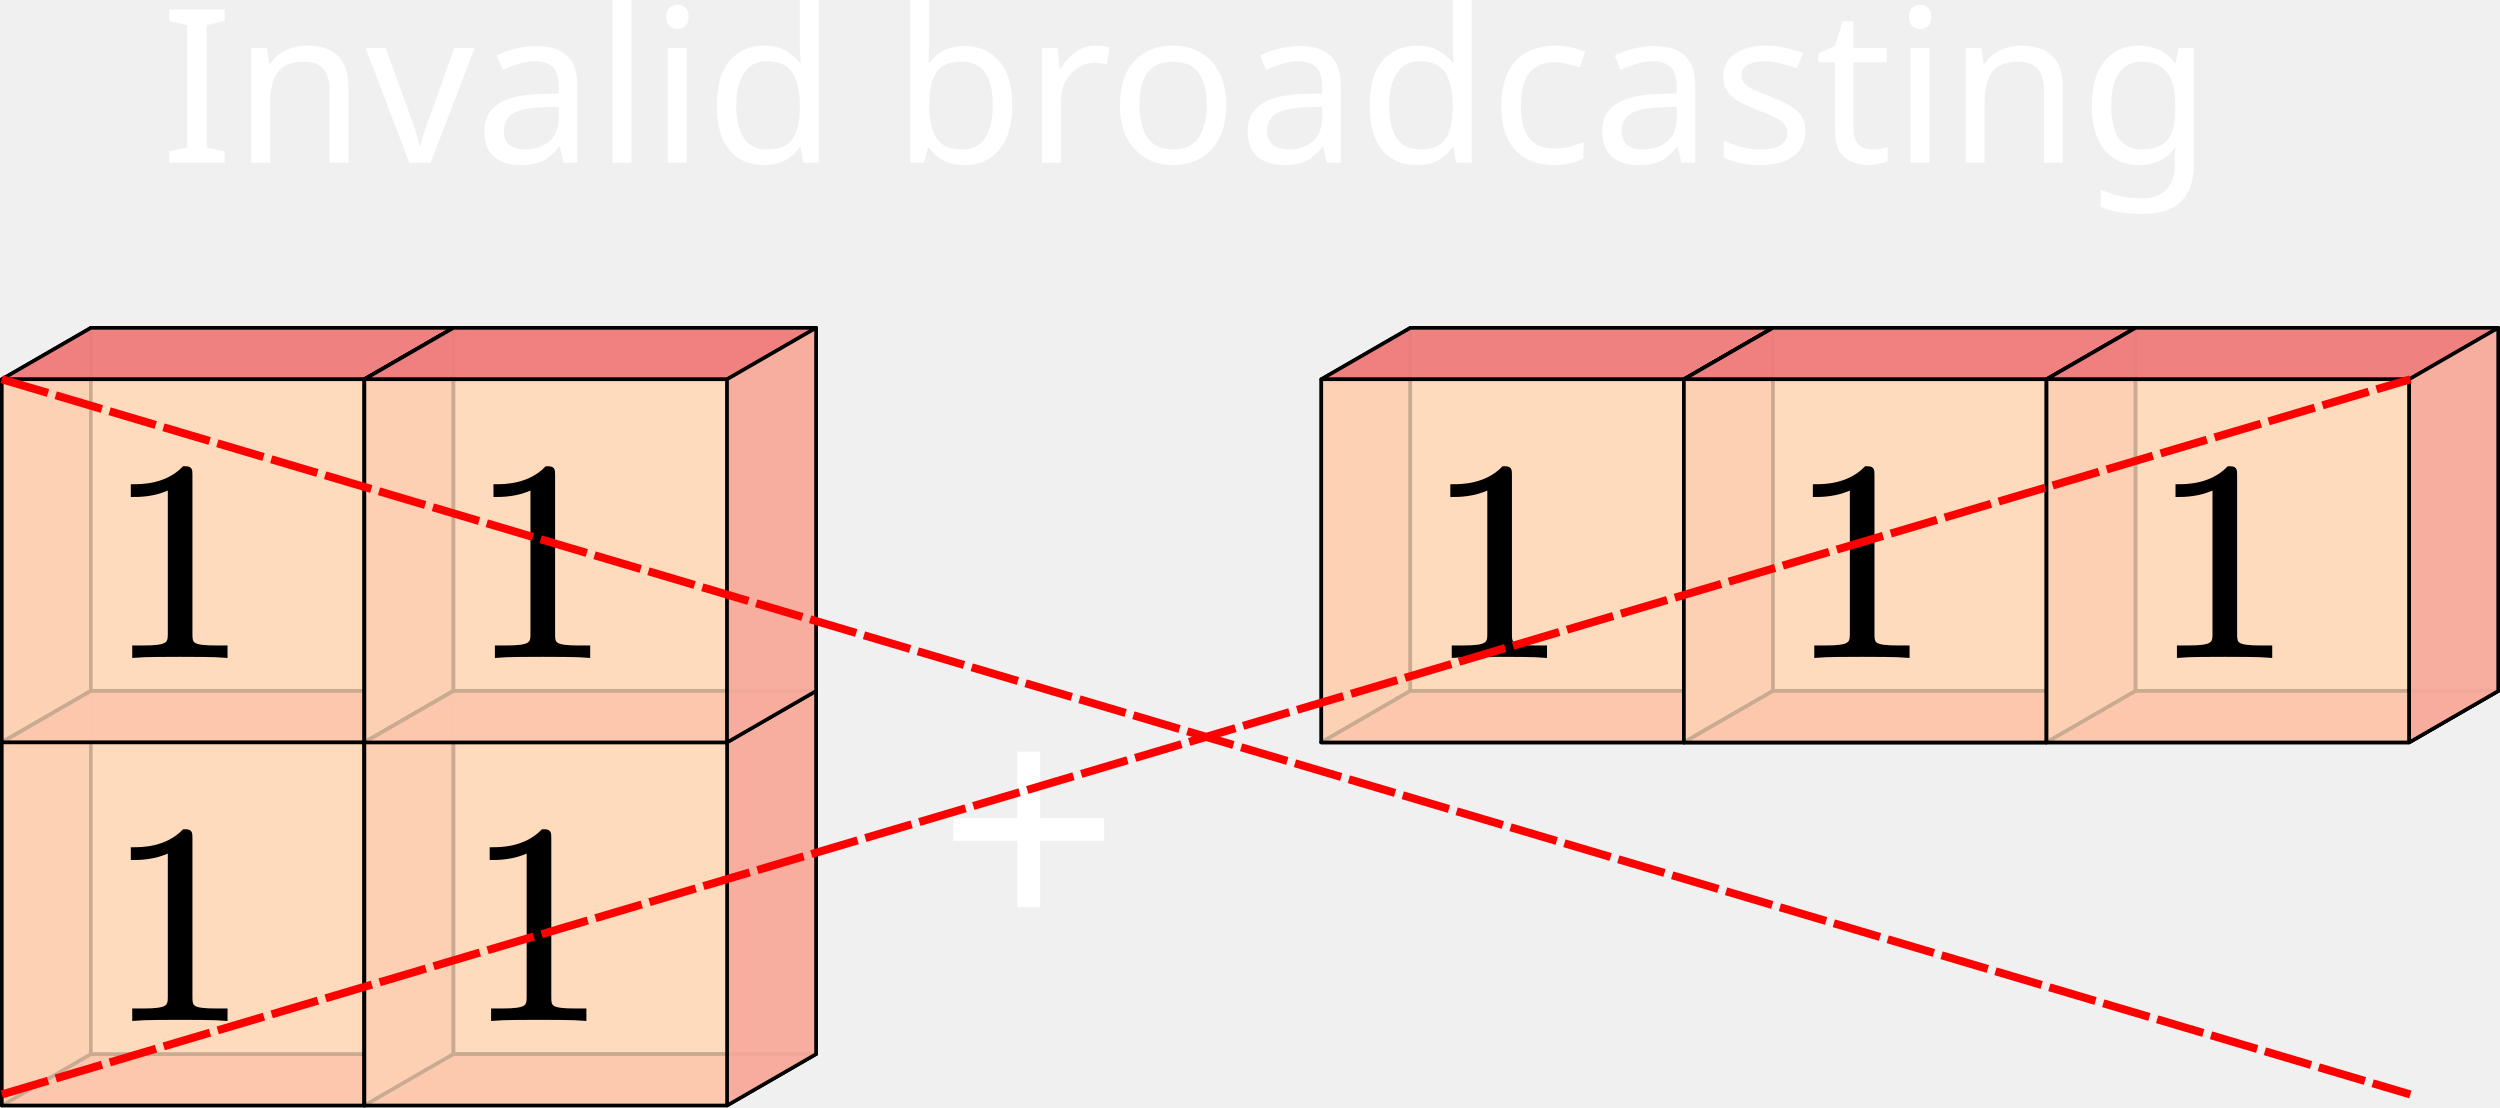
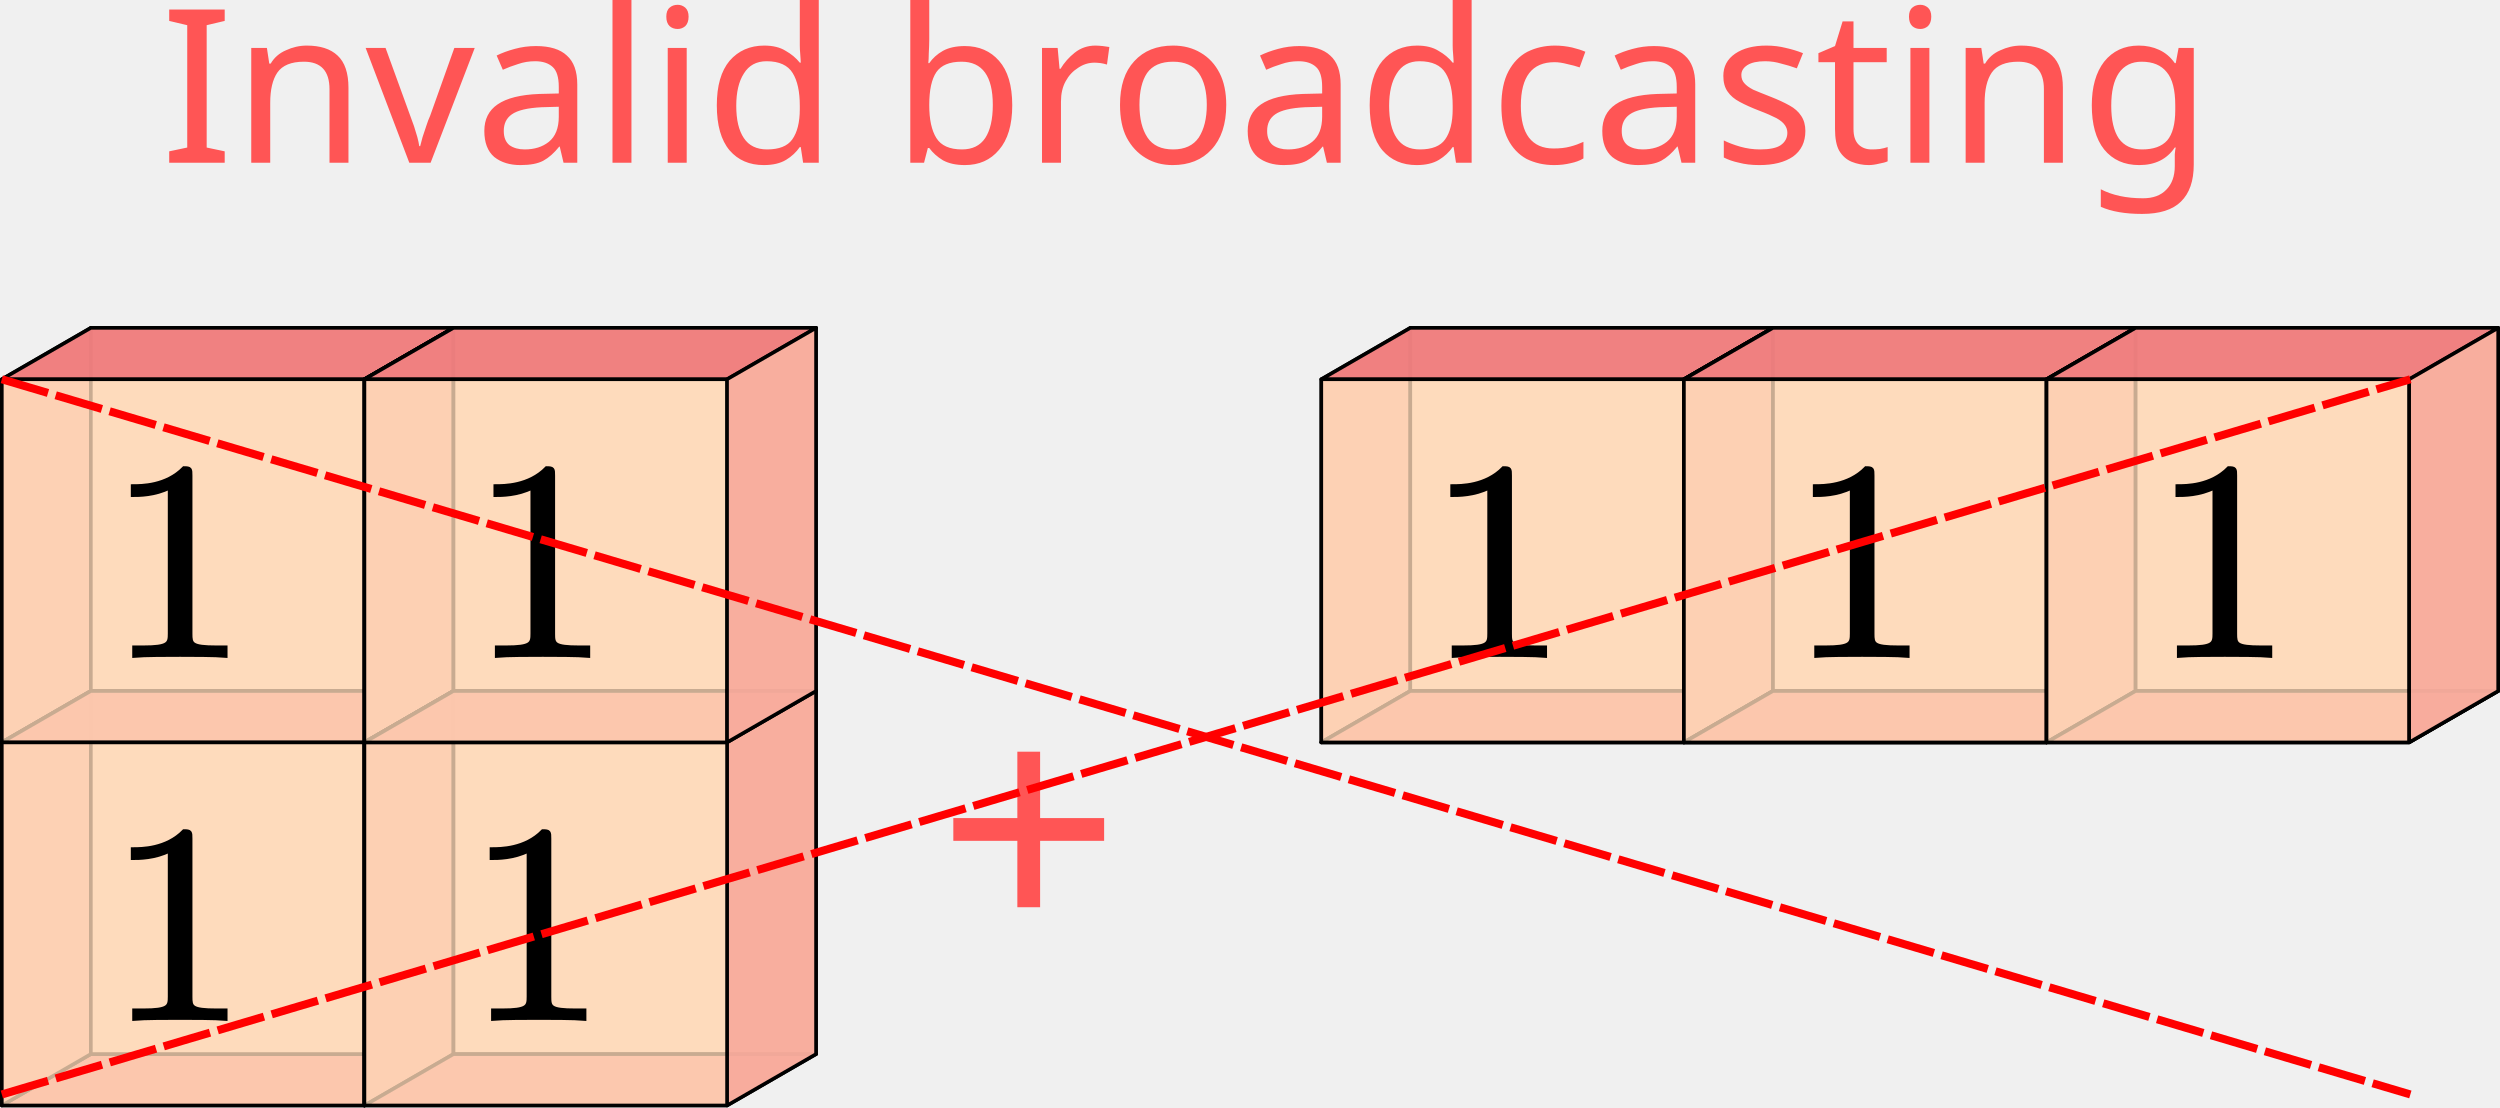
- <svg xmlns="http://www.w3.org/2000/svg" id="svg816" version="1.1" viewBox="0 0 82.373 36.485" height="36.485mm" width="82.373mm">
+ <svg xmlns="http://www.w3.org/2000/svg" width="82.373mm" height="36.485mm" viewBox="0 0 82.373 36.485" version="1.1" id="svg816">
  <defs id="defs810">
-     <marker orient="auto" refY="0" refX="0" id="marker13947" style="overflow:visible">
-       <path id="path13945" style="fill:#000000;fill-opacity:1;fill-rule:evenodd;stroke:#000000;stroke-width:0.625;stroke-linejoin:round;stroke-opacity:1" d="M 8.719,4.034 -2.207,0.016 8.719,-4.002 c -1.745,2.372 -1.735,5.617 -6e-7,8.035 z" transform="scale(-0.6)" />
+     <marker style="overflow:visible" id="marker13947" refX="0" refY="0" orient="auto">
+       <path transform="scale(-0.6)" d="M 8.719,4.034 -2.207,0.016 8.719,-4.002 c -1.745,2.372 -1.735,5.617 -6e-7,8.035 z" style="fill:#000000;fill-opacity:1;fill-rule:evenodd;stroke:#000000;stroke-width:0.625;stroke-linejoin:round;stroke-opacity:1" id="path13945" />
    </marker>
  </defs>
-   <g transform="translate(-57.53007,-71.70127)" id="layer1">
+   <g id="layer1" transform="translate(-57.53007,-71.70127)">
    <g id="g2262">
-       <path id="path1095-6-1-9-1" style="opacity:0.98;fill:#f08080;fill-opacity:1;fill-rule:evenodd;stroke:#000000;stroke-width:0.119;stroke-linejoin:round;stroke-miterlimit:4;stroke-dasharray:none" d="m 57.59,108.126 h 11.948 l 2.932,-1.693 h -11.948 z" />
-       <path id="path1097-3-9" style="opacity:0.97;fill:#f8ad9d;fill-opacity:1;fill-rule:evenodd;stroke:#000000;stroke-width:0.119;stroke-linejoin:round;stroke-miterlimit:4;stroke-dasharray:none" d="m 57.59,84.198 v 11.964 l 2.932,-1.693 v -11.964 z" />
-       <path id="path1089-7-2" style="opacity:0.95;fill:#ffdab9;fill-opacity:0.788;fill-rule:evenodd;stroke:#000000;stroke-width:0.119;stroke-linejoin:round;stroke-miterlimit:4;stroke-dasharray:none" d="m 60.522,82.505 h 11.948 v 11.964 H 60.522 Z" />
-       <path id="path1093-7-14" style="opacity:0.95;fill:#f08181;fill-opacity:0.996;fill-rule:evenodd;stroke:#000000;stroke-width:0.119;stroke-linejoin:round;stroke-miterlimit:4;stroke-dasharray:none" d="M 57.59,96.162 H 69.538 l 2.932,-1.693 H 60.522 Z" />
-       <path id="path1095-6-1" style="opacity:0.98;fill:#f08080;fill-opacity:1;fill-rule:evenodd;stroke:#000000;stroke-width:0.119;stroke-linejoin:round;stroke-miterlimit:4;stroke-dasharray:none" d="M 57.59,84.198 H 69.538 l 2.932,-1.693 H 60.522 Z" />
-       <path d="M 57.59,96.162 V 108.126 l 2.932,-1.693 V 94.469 Z" style="opacity:0.97;fill:#f8ad9d;fill-opacity:1;fill-rule:evenodd;stroke:#000000;stroke-width:0.119;stroke-linejoin:round;stroke-miterlimit:4;stroke-dasharray:none" id="path1097-3-9-7" />
-       <path d="M 60.522,94.469 H 72.47 V 106.433 H 60.522 Z" style="opacity:0.95;fill:#ffdab9;fill-opacity:0.788;fill-rule:evenodd;stroke:#000000;stroke-width:0.119;stroke-linejoin:round;stroke-miterlimit:4;stroke-dasharray:none" id="path1089-7-2-5" />
-       <path d="M 57.59,96.162 H 69.538 l 2.932,-1.693 H 60.522 Z" style="opacity:0.98;fill:#f08080;fill-opacity:1;fill-rule:evenodd;stroke:#000000;stroke-width:0.119;stroke-linejoin:round;stroke-miterlimit:4;stroke-dasharray:none" id="path1095-6-1-5" />
-       <path id="path1099-99-85" style="opacity:0.782;fill:#ffdab9;fill-opacity:1;fill-rule:evenodd;stroke:#000000;stroke-width:0.119;stroke-linejoin:round;stroke-miterlimit:4;stroke-dasharray:none" d="M 57.59,84.198 H 69.538 v 11.964 H 57.59 Z" />
-       <path d="M 57.59,96.162 H 69.538 V 108.126 H 57.59 Z" style="opacity:0.782;fill:#ffdab9;fill-opacity:1;fill-rule:evenodd;stroke:#000000;stroke-width:0.119;stroke-linejoin:round;stroke-miterlimit:4;stroke-dasharray:none" id="path1099-99-85-7" />
-       <text xml:space="preserve" style="font-style:normal;font-variant:normal;font-weight:500;font-stretch:normal;font-size:9.288px;line-height:1.25;font-family:Mathlete;-inkscape-font-specification:'Mathlete Medium';fill:#000000;fill-opacity:1;stroke:#000000;stroke-width:0.124" x="61.074" y="93.312" id="text1189-7-43">
-         <tspan id="tspan1187-21-9" x="61.074" y="93.312" style="font-style:normal;font-variant:normal;font-weight:normal;font-stretch:normal;font-size:9.288px;font-family:'Cambria Math';-inkscape-font-specification:'Cambria Math';stroke:#000000;stroke-width:0.124">1</tspan>
+       <path d="m 57.59,108.126 h 11.948 l 2.932,-1.693 h -11.948 z" style="opacity:0.98;fill:#f08080;fill-opacity:1;fill-rule:evenodd;stroke:#000000;stroke-width:0.119;stroke-linejoin:round;stroke-miterlimit:4;stroke-dasharray:none" id="path1095-6-1-9-1" />
+       <path d="m 57.59,84.198 v 11.964 l 2.932,-1.693 v -11.964 z" style="opacity:0.97;fill:#f8ad9d;fill-opacity:1;fill-rule:evenodd;stroke:#000000;stroke-width:0.119;stroke-linejoin:round;stroke-miterlimit:4;stroke-dasharray:none" id="path1097-3-9" />
+       <path d="m 60.522,82.505 h 11.948 v 11.964 H 60.522 Z" style="opacity:0.95;fill:#ffdab9;fill-opacity:0.788;fill-rule:evenodd;stroke:#000000;stroke-width:0.119;stroke-linejoin:round;stroke-miterlimit:4;stroke-dasharray:none" id="path1089-7-2" />
+       <path d="M 57.59,96.162 H 69.538 l 2.932,-1.693 H 60.522 Z" style="opacity:0.95;fill:#f08181;fill-opacity:0.996;fill-rule:evenodd;stroke:#000000;stroke-width:0.119;stroke-linejoin:round;stroke-miterlimit:4;stroke-dasharray:none" id="path1093-7-14" />
+       <path d="M 57.59,84.198 H 69.538 l 2.932,-1.693 H 60.522 Z" style="opacity:0.98;fill:#f08080;fill-opacity:1;fill-rule:evenodd;stroke:#000000;stroke-width:0.119;stroke-linejoin:round;stroke-miterlimit:4;stroke-dasharray:none" id="path1095-6-1" />
+       <path id="path1097-3-9-7" style="opacity:0.97;fill:#f8ad9d;fill-opacity:1;fill-rule:evenodd;stroke:#000000;stroke-width:0.119;stroke-linejoin:round;stroke-miterlimit:4;stroke-dasharray:none" d="M 57.59,96.162 V 108.126 l 2.932,-1.693 V 94.469 Z" />
+       <path id="path1089-7-2-5" style="opacity:0.95;fill:#ffdab9;fill-opacity:0.788;fill-rule:evenodd;stroke:#000000;stroke-width:0.119;stroke-linejoin:round;stroke-miterlimit:4;stroke-dasharray:none" d="M 60.522,94.469 H 72.47 V 106.433 H 60.522 Z" />
+       <path id="path1095-6-1-5" style="opacity:0.98;fill:#f08080;fill-opacity:1;fill-rule:evenodd;stroke:#000000;stroke-width:0.119;stroke-linejoin:round;stroke-miterlimit:4;stroke-dasharray:none" d="M 57.59,96.162 H 69.538 l 2.932,-1.693 H 60.522 Z" />
+       <path d="M 57.59,84.198 H 69.538 v 11.964 H 57.59 Z" style="opacity:0.782;fill:#ffdab9;fill-opacity:1;fill-rule:evenodd;stroke:#000000;stroke-width:0.119;stroke-linejoin:round;stroke-miterlimit:4;stroke-dasharray:none" id="path1099-99-85" />
+       <path id="path1099-99-85-7" style="opacity:0.782;fill:#ffdab9;fill-opacity:1;fill-rule:evenodd;stroke:#000000;stroke-width:0.119;stroke-linejoin:round;stroke-miterlimit:4;stroke-dasharray:none" d="M 57.59,96.162 H 69.538 V 108.126 H 57.59 Z" />
+       <text id="text1189-7-43" y="93.312" x="61.074" style="font-style:normal;font-variant:normal;font-weight:500;font-stretch:normal;font-size:9.288px;line-height:1.25;font-family:Mathlete;-inkscape-font-specification:'Mathlete Medium';fill:#000000;fill-opacity:1;stroke:#000000;stroke-width:0.124" xml:space="preserve">
+         <tspan style="font-style:normal;font-variant:normal;font-weight:normal;font-stretch:normal;font-size:9.288px;font-family:'Cambria Math';-inkscape-font-specification:'Cambria Math';stroke:#000000;stroke-width:0.124" y="93.312" x="61.074" id="tspan1187-21-9">1</tspan>
      </text>
-       <path id="path1097-4-9" style="opacity:0.97;fill:#f8ad9d;fill-opacity:1;fill-rule:evenodd;stroke:#000000;stroke-width:0.119;stroke-linejoin:round;stroke-miterlimit:4;stroke-dasharray:none" d="m 69.538,84.198 v 11.964 l 2.932,-1.693 v -11.964 z" />
-       <path d="M 69.538,96.162 V 108.126 l 2.932,-1.693 V 94.469 Z" style="opacity:0.97;fill:#f8ad9d;fill-opacity:1;fill-rule:evenodd;stroke:#000000;stroke-width:0.119;stroke-linejoin:round;stroke-miterlimit:4;stroke-dasharray:none" id="path1097-4-9-1" />
-       <text id="text1189-7-43-2" y="105.276" x="61.074" style="font-style:normal;font-variant:normal;font-weight:500;font-stretch:normal;font-size:9.288px;line-height:1.25;font-family:Mathlete;-inkscape-font-specification:'Mathlete Medium';fill:#000000;fill-opacity:1;stroke:#000000;stroke-width:0.124" xml:space="preserve">
-         <tspan style="font-style:normal;font-variant:normal;font-weight:normal;font-stretch:normal;font-size:9.288px;font-family:'Cambria Math';-inkscape-font-specification:'Cambria Math';stroke:#000000;stroke-width:0.124" y="105.276" x="61.074" id="tspan1187-21-9-2">1</tspan>
+       <path d="m 69.538,84.198 v 11.964 l 2.932,-1.693 v -11.964 z" style="opacity:0.97;fill:#f8ad9d;fill-opacity:1;fill-rule:evenodd;stroke:#000000;stroke-width:0.119;stroke-linejoin:round;stroke-miterlimit:4;stroke-dasharray:none" id="path1097-4-9" />
+       <path id="path1097-4-9-1" style="opacity:0.97;fill:#f8ad9d;fill-opacity:1;fill-rule:evenodd;stroke:#000000;stroke-width:0.119;stroke-linejoin:round;stroke-miterlimit:4;stroke-dasharray:none" d="M 69.538,96.162 V 108.126 l 2.932,-1.693 V 94.469 Z" />
+       <text xml:space="preserve" style="font-style:normal;font-variant:normal;font-weight:500;font-stretch:normal;font-size:9.288px;line-height:1.25;font-family:Mathlete;-inkscape-font-specification:'Mathlete Medium';fill:#000000;fill-opacity:1;stroke:#000000;stroke-width:0.124" x="61.074" y="105.276" id="text1189-7-43-2">
+         <tspan id="tspan1187-21-9-2" x="61.074" y="105.276" style="font-style:normal;font-variant:normal;font-weight:normal;font-stretch:normal;font-size:9.288px;font-family:'Cambria Math';-inkscape-font-specification:'Cambria Math';stroke:#000000;stroke-width:0.124">1</tspan>
      </text>
-       <path d="m 69.538,84.198 h 11.948 l 2.932,-1.693 H 72.47 Z" style="opacity:0.95;fill:#f08181;fill-opacity:0.996;fill-rule:evenodd;stroke:#000000;stroke-width:0.119;stroke-linejoin:round;stroke-miterlimit:4;stroke-dasharray:none" id="path1093-7-14-0" />
-       <path d="m 69.538,84.198 v 11.964 l 2.932,-1.693 v -11.964 z" style="opacity:0.97;fill:#f8ad9d;fill-opacity:1;fill-rule:evenodd;stroke:#000000;stroke-width:0.119;stroke-linejoin:round;stroke-miterlimit:4;stroke-dasharray:none" id="path1097-3-9-5" />
-       <path d="m 72.47,82.505 h 11.948 v 11.964 H 72.47 Z" style="opacity:0.95;fill:#ffdab9;fill-opacity:0.788;fill-rule:evenodd;stroke:#000000;stroke-width:0.119;stroke-linejoin:round;stroke-miterlimit:4;stroke-dasharray:none" id="path1089-7-2-2" />
-       <path d="m 69.538,96.162 h 11.948 l 2.932,-1.693 H 72.47 Z" style="opacity:0.95;fill:#f08181;fill-opacity:0.996;fill-rule:evenodd;stroke:#000000;stroke-width:0.119;stroke-linejoin:round;stroke-miterlimit:4;stroke-dasharray:none" id="path1093-7-14-7" />
-       <path d="m 69.538,84.198 h 11.948 l 2.932,-1.693 H 72.47 Z" style="opacity:0.98;fill:#f08080;fill-opacity:1;fill-rule:evenodd;stroke:#000000;stroke-width:0.119;stroke-linejoin:round;stroke-miterlimit:4;stroke-dasharray:none" id="path1095-6-1-6" />
-       <path d="M 69.538,96.162 V 108.126 l 2.932,-1.693 V 94.469 Z" style="opacity:0.97;fill:#f8ad9d;fill-opacity:1;fill-rule:evenodd;stroke:#000000;stroke-width:0.119;stroke-linejoin:round;stroke-miterlimit:4;stroke-dasharray:none" id="path1097-4-9-8" />
-       <path id="path1093-7-14-0-3" style="opacity:0.95;fill:#f08181;fill-opacity:0.996;fill-rule:evenodd;stroke:#000000;stroke-width:0.119;stroke-linejoin:round;stroke-miterlimit:4;stroke-dasharray:none" d="m 69.538,96.162 h 11.948 l 2.932,-1.693 H 72.47 Z" />
-       <path id="path1097-3-9-5-6" style="opacity:0.97;fill:#f8ad9d;fill-opacity:1;fill-rule:evenodd;stroke:#000000;stroke-width:0.119;stroke-linejoin:round;stroke-miterlimit:4;stroke-dasharray:none" d="M 69.538,96.162 V 108.126 l 2.932,-1.693 V 94.469 Z" />
-       <path id="path1089-7-2-2-5" style="opacity:0.95;fill:#ffdab9;fill-opacity:0.788;fill-rule:evenodd;stroke:#000000;stroke-width:0.119;stroke-linejoin:round;stroke-miterlimit:4;stroke-dasharray:none" d="M 72.47,94.469 H 84.419 V 106.433 H 72.47 Z" />
-       <path id="path1093-7-14-7-2" style="opacity:0.95;fill:#f08181;fill-opacity:0.996;fill-rule:evenodd;stroke:#000000;stroke-width:0.119;stroke-linejoin:round;stroke-miterlimit:4;stroke-dasharray:none" d="m 69.538,108.126 h 11.948 l 2.932,-1.693 H 72.47 Z" />
-       <path id="path1095-6-1-6-7" style="opacity:0.98;fill:#f08080;fill-opacity:1;fill-rule:evenodd;stroke:#000000;stroke-width:0.119;stroke-linejoin:round;stroke-miterlimit:4;stroke-dasharray:none" d="m 69.538,96.162 h 11.948 l 2.932,-1.693 H 72.47 Z" />
-       <path id="path1097-4-9-7-6" style="opacity:0.97;fill:#f8ad9d;fill-opacity:1;fill-rule:evenodd;stroke:#000000;stroke-width:0.119;stroke-linejoin:round;stroke-miterlimit:4;stroke-dasharray:none" d="M 81.486,96.162 V 108.126 l 2.932,-1.693 V 94.469 Z" />
-       <path id="path1099-99-85-9-6" style="opacity:0.782;fill:#ffdab9;fill-opacity:1;fill-rule:evenodd;stroke:#000000;stroke-width:0.119;stroke-linejoin:round;stroke-miterlimit:4;stroke-dasharray:none" d="M 69.538,96.162 H 81.486 V 108.126 H 69.538 Z" />
-       <text xml:space="preserve" style="font-style:normal;font-variant:normal;font-weight:500;font-stretch:normal;font-size:9.288px;line-height:1.25;font-family:Mathlete;-inkscape-font-specification:'Mathlete Medium';fill:#000000;fill-opacity:1;stroke:#000000;stroke-width:0.124" x="72.9" y="105.276" id="text1189-7-43-0-3">
-         <tspan id="tspan1187-21-9-0-7" x="72.9" y="105.276" style="font-style:normal;font-variant:normal;font-weight:normal;font-stretch:normal;font-size:9.288px;font-family:'Cambria Math';-inkscape-font-specification:'Cambria Math';stroke:#000000;stroke-width:0.124">1</tspan>
+       <path id="path1093-7-14-0" style="opacity:0.95;fill:#f08181;fill-opacity:0.996;fill-rule:evenodd;stroke:#000000;stroke-width:0.119;stroke-linejoin:round;stroke-miterlimit:4;stroke-dasharray:none" d="m 69.538,84.198 h 11.948 l 2.932,-1.693 H 72.47 Z" />
+       <path id="path1097-3-9-5" style="opacity:0.97;fill:#f8ad9d;fill-opacity:1;fill-rule:evenodd;stroke:#000000;stroke-width:0.119;stroke-linejoin:round;stroke-miterlimit:4;stroke-dasharray:none" d="m 69.538,84.198 v 11.964 l 2.932,-1.693 v -11.964 z" />
+       <path id="path1089-7-2-2" style="opacity:0.95;fill:#ffdab9;fill-opacity:0.788;fill-rule:evenodd;stroke:#000000;stroke-width:0.119;stroke-linejoin:round;stroke-miterlimit:4;stroke-dasharray:none" d="m 72.47,82.505 h 11.948 v 11.964 H 72.47 Z" />
+       <path id="path1093-7-14-7" style="opacity:0.95;fill:#f08181;fill-opacity:0.996;fill-rule:evenodd;stroke:#000000;stroke-width:0.119;stroke-linejoin:round;stroke-miterlimit:4;stroke-dasharray:none" d="m 69.538,96.162 h 11.948 l 2.932,-1.693 H 72.47 Z" />
+       <path id="path1095-6-1-6" style="opacity:0.98;fill:#f08080;fill-opacity:1;fill-rule:evenodd;stroke:#000000;stroke-width:0.119;stroke-linejoin:round;stroke-miterlimit:4;stroke-dasharray:none" d="m 69.538,84.198 h 11.948 l 2.932,-1.693 H 72.47 Z" />
+       <path id="path1097-4-9-8" style="opacity:0.97;fill:#f8ad9d;fill-opacity:1;fill-rule:evenodd;stroke:#000000;stroke-width:0.119;stroke-linejoin:round;stroke-miterlimit:4;stroke-dasharray:none" d="M 69.538,96.162 V 108.126 l 2.932,-1.693 V 94.469 Z" />
+       <path d="m 69.538,96.162 h 11.948 l 2.932,-1.693 H 72.47 Z" style="opacity:0.95;fill:#f08181;fill-opacity:0.996;fill-rule:evenodd;stroke:#000000;stroke-width:0.119;stroke-linejoin:round;stroke-miterlimit:4;stroke-dasharray:none" id="path1093-7-14-0-3" />
+       <path d="M 69.538,96.162 V 108.126 l 2.932,-1.693 V 94.469 Z" style="opacity:0.97;fill:#f8ad9d;fill-opacity:1;fill-rule:evenodd;stroke:#000000;stroke-width:0.119;stroke-linejoin:round;stroke-miterlimit:4;stroke-dasharray:none" id="path1097-3-9-5-6" />
+       <path d="M 72.47,94.469 H 84.419 V 106.433 H 72.47 Z" style="opacity:0.95;fill:#ffdab9;fill-opacity:0.788;fill-rule:evenodd;stroke:#000000;stroke-width:0.119;stroke-linejoin:round;stroke-miterlimit:4;stroke-dasharray:none" id="path1089-7-2-2-5" />
+       <path d="m 69.538,108.126 h 11.948 l 2.932,-1.693 H 72.47 Z" style="opacity:0.95;fill:#f08181;fill-opacity:0.996;fill-rule:evenodd;stroke:#000000;stroke-width:0.119;stroke-linejoin:round;stroke-miterlimit:4;stroke-dasharray:none" id="path1093-7-14-7-2" />
+       <path d="m 69.538,96.162 h 11.948 l 2.932,-1.693 H 72.47 Z" style="opacity:0.98;fill:#f08080;fill-opacity:1;fill-rule:evenodd;stroke:#000000;stroke-width:0.119;stroke-linejoin:round;stroke-miterlimit:4;stroke-dasharray:none" id="path1095-6-1-6-7" />
+       <path d="M 81.486,96.162 V 108.126 l 2.932,-1.693 V 94.469 Z" style="opacity:0.97;fill:#f8ad9d;fill-opacity:1;fill-rule:evenodd;stroke:#000000;stroke-width:0.119;stroke-linejoin:round;stroke-miterlimit:4;stroke-dasharray:none" id="path1097-4-9-7-6" />
+       <path d="M 69.538,96.162 H 81.486 V 108.126 H 69.538 Z" style="opacity:0.782;fill:#ffdab9;fill-opacity:1;fill-rule:evenodd;stroke:#000000;stroke-width:0.119;stroke-linejoin:round;stroke-miterlimit:4;stroke-dasharray:none" id="path1099-99-85-9-6" />
+       <text id="text1189-7-43-0-3" y="105.276" x="72.9" style="font-style:normal;font-variant:normal;font-weight:500;font-stretch:normal;font-size:9.288px;line-height:1.25;font-family:Mathlete;-inkscape-font-specification:'Mathlete Medium';fill:#000000;fill-opacity:1;stroke:#000000;stroke-width:0.124" xml:space="preserve">
+         <tspan style="font-style:normal;font-variant:normal;font-weight:normal;font-stretch:normal;font-size:9.288px;font-family:'Cambria Math';-inkscape-font-specification:'Cambria Math';stroke:#000000;stroke-width:0.124" y="105.276" x="72.9" id="tspan1187-21-9-0-7">1</tspan>
      </text>
-       <path d="m 69.538,84.198 h 11.948 v 11.964 H 69.538 Z" style="opacity:0.782;fill:#ffdab9;fill-opacity:1;fill-rule:evenodd;stroke:#000000;stroke-width:0.119;stroke-linejoin:round;stroke-miterlimit:4;stroke-dasharray:none" id="path1099-99-85-9" />
-       <path d="m 81.486,84.198 v 11.964 l 2.932,-1.693 v -11.964 z" style="opacity:0.97;fill:#f8ad9d;fill-opacity:1;fill-rule:evenodd;stroke:#000000;stroke-width:0.119;stroke-linejoin:round;stroke-miterlimit:4;stroke-dasharray:none" id="path1097-4-9-7" />
-       <text id="text1189-7-43-0" y="93.312" x="73.022" style="font-style:normal;font-variant:normal;font-weight:500;font-stretch:normal;font-size:9.288px;line-height:1.25;font-family:Mathlete;-inkscape-font-specification:'Mathlete Medium';fill:#000000;fill-opacity:1;stroke:#000000;stroke-width:0.124" xml:space="preserve">
-         <tspan style="font-style:normal;font-variant:normal;font-weight:normal;font-stretch:normal;font-size:9.288px;font-family:'Cambria Math';-inkscape-font-specification:'Cambria Math';stroke:#000000;stroke-width:0.124" y="93.312" x="73.022" id="tspan1187-21-9-0">1</tspan>
+       <path id="path1099-99-85-9" style="opacity:0.782;fill:#ffdab9;fill-opacity:1;fill-rule:evenodd;stroke:#000000;stroke-width:0.119;stroke-linejoin:round;stroke-miterlimit:4;stroke-dasharray:none" d="m 69.538,84.198 h 11.948 v 11.964 H 69.538 Z" />
+       <path id="path1097-4-9-7" style="opacity:0.97;fill:#f8ad9d;fill-opacity:1;fill-rule:evenodd;stroke:#000000;stroke-width:0.119;stroke-linejoin:round;stroke-miterlimit:4;stroke-dasharray:none" d="m 81.486,84.198 v 11.964 l 2.932,-1.693 v -11.964 z" />
+       <text xml:space="preserve" style="font-style:normal;font-variant:normal;font-weight:500;font-stretch:normal;font-size:9.288px;line-height:1.25;font-family:Mathlete;-inkscape-font-specification:'Mathlete Medium';fill:#000000;fill-opacity:1;stroke:#000000;stroke-width:0.124" x="73.022" y="93.312" id="text1189-7-43-0">
+         <tspan id="tspan1187-21-9-0" x="73.022" y="93.312" style="font-style:normal;font-variant:normal;font-weight:normal;font-stretch:normal;font-size:9.288px;font-family:'Cambria Math';-inkscape-font-specification:'Cambria Math';stroke:#000000;stroke-width:0.124">1</tspan>
      </text>
    </g>
-     <text id="text2204" y="102.765" x="88.412" style="font-style:normal;font-weight:normal;font-size:10.583px;line-height:1.25;font-family:sans-serif;fill:#ffffff;fill-opacity:1;stroke:none;stroke-width:0.265;" xml:space="preserve">
-       <tspan style="stroke-width:0.265;fill:#ffffff;" y="102.765" x="88.412" id="tspan2202">+</tspan>
+     <text xml:space="preserve" style="font-style:normal;font-weight:normal;font-size:10.583px;line-height:1.25;font-family:sans-serif;fill:#ff5555;fill-opacity:1;stroke:none;stroke-width:0.265;" x="88.412" y="102.765" id="text2204">
+       <tspan id="tspan2202" x="88.412" y="102.765" style="stroke-width:0.265;fill:#ff5555;">+</tspan>
    </text>
    <g id="g2293">
-       <path d="m 101.066,84.198 v 11.964 l 2.932,-1.693 V 82.505 Z" style="opacity:0.97;fill:#f8ad9d;fill-opacity:1;fill-rule:evenodd;stroke:#000000;stroke-width:0.119;stroke-linejoin:round;stroke-miterlimit:4;stroke-dasharray:none" id="path1097-3-9-6" />
-       <path d="M 103.998,82.505 H 115.947 V 94.469 H 103.998 Z" style="opacity:0.95;fill:#ffdab9;fill-opacity:0.788;fill-rule:evenodd;stroke:#000000;stroke-width:0.119;stroke-linejoin:round;stroke-miterlimit:4;stroke-dasharray:none" id="path1089-7-2-1" />
-       <path d="m 101.066,96.162 h 11.948 l 2.932,-1.693 h -11.948 z" style="opacity:0.95;fill:#f08181;fill-opacity:0.996;fill-rule:evenodd;stroke:#000000;stroke-width:0.119;stroke-linejoin:round;stroke-miterlimit:4;stroke-dasharray:none" id="path1093-7-14-3" />
-       <path d="m 101.066,84.198 h 11.948 l 2.932,-1.693 h -11.948 z" style="opacity:0.98;fill:#f08080;fill-opacity:1;fill-rule:evenodd;stroke:#000000;stroke-width:0.119;stroke-linejoin:round;stroke-miterlimit:4;stroke-dasharray:none" id="path1095-6-1-3" />
-       <path id="path1095-6-1-5-3" style="opacity:0.98;fill:#f08080;fill-opacity:1;fill-rule:evenodd;stroke:#000000;stroke-width:0.119;stroke-linejoin:round;stroke-miterlimit:4;stroke-dasharray:none" d="m 101.066,96.162 h 11.948 l 2.932,-1.693 h -11.948 z" />
-       <path d="m 101.066,84.198 h 11.948 v 11.964 h -11.948 z" style="opacity:0.782;fill:#ffdab9;fill-opacity:1;fill-rule:evenodd;stroke:#000000;stroke-width:0.119;stroke-linejoin:round;stroke-miterlimit:4;stroke-dasharray:none" id="path1099-99-85-1" />
-       <text id="text1189-7-43-8" y="93.312" x="104.55" style="font-style:normal;font-variant:normal;font-weight:500;font-stretch:normal;font-size:9.288px;line-height:1.25;font-family:Mathlete;-inkscape-font-specification:'Mathlete Medium';fill:#000000;fill-opacity:1;stroke:#000000;stroke-width:0.124" xml:space="preserve">
-         <tspan style="font-style:normal;font-variant:normal;font-weight:normal;font-stretch:normal;font-size:9.288px;font-family:'Cambria Math';-inkscape-font-specification:'Cambria Math';stroke:#000000;stroke-width:0.124" y="93.312" x="104.55" id="tspan1187-21-9-9">1</tspan>
+       <path id="path1097-3-9-6" style="opacity:0.97;fill:#f8ad9d;fill-opacity:1;fill-rule:evenodd;stroke:#000000;stroke-width:0.119;stroke-linejoin:round;stroke-miterlimit:4;stroke-dasharray:none" d="m 101.066,84.198 v 11.964 l 2.932,-1.693 V 82.505 Z" />
+       <path id="path1089-7-2-1" style="opacity:0.95;fill:#ffdab9;fill-opacity:0.788;fill-rule:evenodd;stroke:#000000;stroke-width:0.119;stroke-linejoin:round;stroke-miterlimit:4;stroke-dasharray:none" d="M 103.998,82.505 H 115.947 V 94.469 H 103.998 Z" />
+       <path id="path1093-7-14-3" style="opacity:0.95;fill:#f08181;fill-opacity:0.996;fill-rule:evenodd;stroke:#000000;stroke-width:0.119;stroke-linejoin:round;stroke-miterlimit:4;stroke-dasharray:none" d="m 101.066,96.162 h 11.948 l 2.932,-1.693 h -11.948 z" />
+       <path id="path1095-6-1-3" style="opacity:0.98;fill:#f08080;fill-opacity:1;fill-rule:evenodd;stroke:#000000;stroke-width:0.119;stroke-linejoin:round;stroke-miterlimit:4;stroke-dasharray:none" d="m 101.066,84.198 h 11.948 l 2.932,-1.693 h -11.948 z" />
+       <path d="m 101.066,96.162 h 11.948 l 2.932,-1.693 h -11.948 z" style="opacity:0.98;fill:#f08080;fill-opacity:1;fill-rule:evenodd;stroke:#000000;stroke-width:0.119;stroke-linejoin:round;stroke-miterlimit:4;stroke-dasharray:none" id="path1095-6-1-5-3" />
+       <path id="path1099-99-85-1" style="opacity:0.782;fill:#ffdab9;fill-opacity:1;fill-rule:evenodd;stroke:#000000;stroke-width:0.119;stroke-linejoin:round;stroke-miterlimit:4;stroke-dasharray:none" d="m 101.066,84.198 h 11.948 v 11.964 h -11.948 z" />
+       <text xml:space="preserve" style="font-style:normal;font-variant:normal;font-weight:500;font-stretch:normal;font-size:9.288px;line-height:1.25;font-family:Mathlete;-inkscape-font-specification:'Mathlete Medium';fill:#000000;fill-opacity:1;stroke:#000000;stroke-width:0.124" x="104.55" y="93.312" id="text1189-7-43-8">
+         <tspan id="tspan1187-21-9-9" x="104.55" y="93.312" style="font-style:normal;font-variant:normal;font-weight:normal;font-stretch:normal;font-size:9.288px;font-family:'Cambria Math';-inkscape-font-specification:'Cambria Math';stroke:#000000;stroke-width:0.124">1</tspan>
      </text>
-       <path d="m 113.014,84.198 v 11.964 l 2.932,-1.693 V 82.505 Z" style="opacity:0.97;fill:#f8ad9d;fill-opacity:1;fill-rule:evenodd;stroke:#000000;stroke-width:0.119;stroke-linejoin:round;stroke-miterlimit:4;stroke-dasharray:none" id="path1097-4-9-4" />
-       <path id="path1093-7-14-0-2" style="opacity:0.95;fill:#f08181;fill-opacity:0.996;fill-rule:evenodd;stroke:#000000;stroke-width:0.119;stroke-linejoin:round;stroke-miterlimit:4;stroke-dasharray:none" d="m 113.014,84.198 h 11.948 l 2.932,-1.693 H 115.947 Z" />
-       <path id="path1097-3-9-5-9" style="opacity:0.97;fill:#f8ad9d;fill-opacity:1;fill-rule:evenodd;stroke:#000000;stroke-width:0.119;stroke-linejoin:round;stroke-miterlimit:4;stroke-dasharray:none" d="m 113.014,84.198 v 11.964 l 2.932,-1.693 V 82.505 Z" />
-       <path id="path1089-7-2-2-1" style="opacity:0.95;fill:#ffdab9;fill-opacity:0.788;fill-rule:evenodd;stroke:#000000;stroke-width:0.119;stroke-linejoin:round;stroke-miterlimit:4;stroke-dasharray:none" d="m 115.947,82.505 h 11.948 V 94.469 H 115.947 Z" />
-       <path id="path1093-7-14-7-4" style="opacity:0.95;fill:#f08181;fill-opacity:0.996;fill-rule:evenodd;stroke:#000000;stroke-width:0.119;stroke-linejoin:round;stroke-miterlimit:4;stroke-dasharray:none" d="m 113.014,96.162 h 11.948 l 2.932,-1.693 H 115.947 Z" />
-       <path id="path1095-6-1-6-9" style="opacity:0.98;fill:#f08080;fill-opacity:1;fill-rule:evenodd;stroke:#000000;stroke-width:0.119;stroke-linejoin:round;stroke-miterlimit:4;stroke-dasharray:none" d="m 113.014,84.198 h 11.948 l 2.932,-1.693 H 115.947 Z" />
-       <path d="m 113.014,96.162 h 11.948 l 2.932,-1.693 H 115.947 Z" style="opacity:0.95;fill:#f08181;fill-opacity:0.996;fill-rule:evenodd;stroke:#000000;stroke-width:0.119;stroke-linejoin:round;stroke-miterlimit:4;stroke-dasharray:none" id="path1093-7-14-0-3-9" />
-       <path d="m 113.014,96.162 h 11.948 l 2.932,-1.693 H 115.947 Z" style="opacity:0.98;fill:#f08080;fill-opacity:1;fill-rule:evenodd;stroke:#000000;stroke-width:0.119;stroke-linejoin:round;stroke-miterlimit:4;stroke-dasharray:none" id="path1095-6-1-6-7-2" />
-       <path id="path1099-99-85-9-3" style="opacity:0.782;fill:#ffdab9;fill-opacity:1;fill-rule:evenodd;stroke:#000000;stroke-width:0.119;stroke-linejoin:round;stroke-miterlimit:4;stroke-dasharray:none" d="m 113.014,84.198 h 11.948 v 11.964 h -11.948 z" />
-       <path id="path1097-4-9-7-9" style="opacity:0.97;fill:#f8ad9d;fill-opacity:1;fill-rule:evenodd;stroke:#000000;stroke-width:0.119;stroke-linejoin:round;stroke-miterlimit:4;stroke-dasharray:none" d="m 124.963,84.198 v 11.964 l 2.932,-1.693 V 82.505 Z" />
-       <text xml:space="preserve" style="font-style:normal;font-variant:normal;font-weight:500;font-stretch:normal;font-size:9.288px;line-height:1.25;font-family:Mathlete;-inkscape-font-specification:'Mathlete Medium';fill:#000000;fill-opacity:1;stroke:#000000;stroke-width:0.124" x="116.498" y="93.312" id="text1189-7-43-0-9">
-         <tspan id="tspan1187-21-9-0-5" x="116.498" y="93.312" style="font-style:normal;font-variant:normal;font-weight:normal;font-stretch:normal;font-size:9.288px;font-family:'Cambria Math';-inkscape-font-specification:'Cambria Math';stroke:#000000;stroke-width:0.124">1</tspan>
+       <path id="path1097-4-9-4" style="opacity:0.97;fill:#f8ad9d;fill-opacity:1;fill-rule:evenodd;stroke:#000000;stroke-width:0.119;stroke-linejoin:round;stroke-miterlimit:4;stroke-dasharray:none" d="m 113.014,84.198 v 11.964 l 2.932,-1.693 V 82.505 Z" />
+       <path d="m 113.014,84.198 h 11.948 l 2.932,-1.693 H 115.947 Z" style="opacity:0.95;fill:#f08181;fill-opacity:0.996;fill-rule:evenodd;stroke:#000000;stroke-width:0.119;stroke-linejoin:round;stroke-miterlimit:4;stroke-dasharray:none" id="path1093-7-14-0-2" />
+       <path d="m 113.014,84.198 v 11.964 l 2.932,-1.693 V 82.505 Z" style="opacity:0.97;fill:#f8ad9d;fill-opacity:1;fill-rule:evenodd;stroke:#000000;stroke-width:0.119;stroke-linejoin:round;stroke-miterlimit:4;stroke-dasharray:none" id="path1097-3-9-5-9" />
+       <path d="m 115.947,82.505 h 11.948 V 94.469 H 115.947 Z" style="opacity:0.95;fill:#ffdab9;fill-opacity:0.788;fill-rule:evenodd;stroke:#000000;stroke-width:0.119;stroke-linejoin:round;stroke-miterlimit:4;stroke-dasharray:none" id="path1089-7-2-2-1" />
+       <path d="m 113.014,96.162 h 11.948 l 2.932,-1.693 H 115.947 Z" style="opacity:0.95;fill:#f08181;fill-opacity:0.996;fill-rule:evenodd;stroke:#000000;stroke-width:0.119;stroke-linejoin:round;stroke-miterlimit:4;stroke-dasharray:none" id="path1093-7-14-7-4" />
+       <path d="m 113.014,84.198 h 11.948 l 2.932,-1.693 H 115.947 Z" style="opacity:0.98;fill:#f08080;fill-opacity:1;fill-rule:evenodd;stroke:#000000;stroke-width:0.119;stroke-linejoin:round;stroke-miterlimit:4;stroke-dasharray:none" id="path1095-6-1-6-9" />
+       <path id="path1093-7-14-0-3-9" style="opacity:0.95;fill:#f08181;fill-opacity:0.996;fill-rule:evenodd;stroke:#000000;stroke-width:0.119;stroke-linejoin:round;stroke-miterlimit:4;stroke-dasharray:none" d="m 113.014,96.162 h 11.948 l 2.932,-1.693 H 115.947 Z" />
+       <path id="path1095-6-1-6-7-2" style="opacity:0.98;fill:#f08080;fill-opacity:1;fill-rule:evenodd;stroke:#000000;stroke-width:0.119;stroke-linejoin:round;stroke-miterlimit:4;stroke-dasharray:none" d="m 113.014,96.162 h 11.948 l 2.932,-1.693 H 115.947 Z" />
+       <path d="m 113.014,84.198 h 11.948 v 11.964 h -11.948 z" style="opacity:0.782;fill:#ffdab9;fill-opacity:1;fill-rule:evenodd;stroke:#000000;stroke-width:0.119;stroke-linejoin:round;stroke-miterlimit:4;stroke-dasharray:none" id="path1099-99-85-9-3" />
+       <path d="m 124.963,84.198 v 11.964 l 2.932,-1.693 V 82.505 Z" style="opacity:0.97;fill:#f8ad9d;fill-opacity:1;fill-rule:evenodd;stroke:#000000;stroke-width:0.119;stroke-linejoin:round;stroke-miterlimit:4;stroke-dasharray:none" id="path1097-4-9-7-9" />
+       <text id="text1189-7-43-0-9" y="93.312" x="116.498" style="font-style:normal;font-variant:normal;font-weight:500;font-stretch:normal;font-size:9.288px;line-height:1.25;font-family:Mathlete;-inkscape-font-specification:'Mathlete Medium';fill:#000000;fill-opacity:1;stroke:#000000;stroke-width:0.124" xml:space="preserve">
+         <tspan style="font-style:normal;font-variant:normal;font-weight:normal;font-stretch:normal;font-size:9.288px;font-family:'Cambria Math';-inkscape-font-specification:'Cambria Math';stroke:#000000;stroke-width:0.124" y="93.312" x="116.498" id="tspan1187-21-9-0-5">1</tspan>
      </text>
-       <path id="path1097-3-9-6-4" style="opacity:0.97;fill:#f8ad9d;fill-opacity:1;fill-rule:evenodd;stroke:#000000;stroke-width:0.119;stroke-linejoin:round;stroke-miterlimit:4;stroke-dasharray:none" d="m 124.963,84.198 v 11.964 l 2.932,-1.693 v -11.964 z" />
-       <path id="path1089-7-2-1-5" style="opacity:0.95;fill:#ffdab9;fill-opacity:0.788;fill-rule:evenodd;stroke:#000000;stroke-width:0.119;stroke-linejoin:round;stroke-miterlimit:4;stroke-dasharray:none" d="m 127.895,82.505 h 11.948 v 11.964 h -11.948 z" />
-       <path id="path1093-7-14-3-7" style="opacity:0.95;fill:#f08181;fill-opacity:0.996;fill-rule:evenodd;stroke:#000000;stroke-width:0.119;stroke-linejoin:round;stroke-miterlimit:4;stroke-dasharray:none" d="m 124.963,96.162 h 11.948 l 2.932,-1.693 h -11.948 z" />
-       <path id="path1095-6-1-3-9" style="opacity:0.98;fill:#f08080;fill-opacity:1;fill-rule:evenodd;stroke:#000000;stroke-width:0.119;stroke-linejoin:round;stroke-miterlimit:4;stroke-dasharray:none" d="m 124.963,84.198 h 11.948 l 2.932,-1.693 h -11.948 z" />
-       <path d="m 124.963,96.162 h 11.948 l 2.932,-1.693 h -11.948 z" style="opacity:0.98;fill:#f08080;fill-opacity:1;fill-rule:evenodd;stroke:#000000;stroke-width:0.119;stroke-linejoin:round;stroke-miterlimit:4;stroke-dasharray:none" id="path1095-6-1-5-3-6" />
-       <path id="path1099-99-85-1-8" style="opacity:0.782;fill:#ffdab9;fill-opacity:1;fill-rule:evenodd;stroke:#000000;stroke-width:0.119;stroke-linejoin:round;stroke-miterlimit:4;stroke-dasharray:none" d="m 124.963,84.198 h 11.948 v 11.964 h -11.948 z" />
-       <text xml:space="preserve" style="font-style:normal;font-variant:normal;font-weight:500;font-stretch:normal;font-size:9.288px;line-height:1.25;font-family:Mathlete;-inkscape-font-specification:'Mathlete Medium';fill:#000000;fill-opacity:1;stroke:#000000;stroke-width:0.124" x="128.447" y="93.312" id="text1189-7-43-8-0">
-         <tspan id="tspan1187-21-9-9-0" x="128.447" y="93.312" style="font-style:normal;font-variant:normal;font-weight:normal;font-stretch:normal;font-size:9.288px;font-family:'Cambria Math';-inkscape-font-specification:'Cambria Math';stroke:#000000;stroke-width:0.124">1</tspan>
+       <path d="m 124.963,84.198 v 11.964 l 2.932,-1.693 v -11.964 z" style="opacity:0.97;fill:#f8ad9d;fill-opacity:1;fill-rule:evenodd;stroke:#000000;stroke-width:0.119;stroke-linejoin:round;stroke-miterlimit:4;stroke-dasharray:none" id="path1097-3-9-6-4" />
+       <path d="m 127.895,82.505 h 11.948 v 11.964 h -11.948 z" style="opacity:0.95;fill:#ffdab9;fill-opacity:0.788;fill-rule:evenodd;stroke:#000000;stroke-width:0.119;stroke-linejoin:round;stroke-miterlimit:4;stroke-dasharray:none" id="path1089-7-2-1-5" />
+       <path d="m 124.963,96.162 h 11.948 l 2.932,-1.693 h -11.948 z" style="opacity:0.95;fill:#f08181;fill-opacity:0.996;fill-rule:evenodd;stroke:#000000;stroke-width:0.119;stroke-linejoin:round;stroke-miterlimit:4;stroke-dasharray:none" id="path1093-7-14-3-7" />
+       <path d="m 124.963,84.198 h 11.948 l 2.932,-1.693 h -11.948 z" style="opacity:0.98;fill:#f08080;fill-opacity:1;fill-rule:evenodd;stroke:#000000;stroke-width:0.119;stroke-linejoin:round;stroke-miterlimit:4;stroke-dasharray:none" id="path1095-6-1-3-9" />
+       <path id="path1095-6-1-5-3-6" style="opacity:0.98;fill:#f08080;fill-opacity:1;fill-rule:evenodd;stroke:#000000;stroke-width:0.119;stroke-linejoin:round;stroke-miterlimit:4;stroke-dasharray:none" d="m 124.963,96.162 h 11.948 l 2.932,-1.693 h -11.948 z" />
+       <path d="m 124.963,84.198 h 11.948 v 11.964 h -11.948 z" style="opacity:0.782;fill:#ffdab9;fill-opacity:1;fill-rule:evenodd;stroke:#000000;stroke-width:0.119;stroke-linejoin:round;stroke-miterlimit:4;stroke-dasharray:none" id="path1099-99-85-1-8" />
+       <text id="text1189-7-43-8-0" y="93.312" x="128.447" style="font-style:normal;font-variant:normal;font-weight:500;font-stretch:normal;font-size:9.288px;line-height:1.25;font-family:Mathlete;-inkscape-font-specification:'Mathlete Medium';fill:#000000;fill-opacity:1;stroke:#000000;stroke-width:0.124" xml:space="preserve">
+         <tspan style="font-style:normal;font-variant:normal;font-weight:normal;font-stretch:normal;font-size:9.288px;font-family:'Cambria Math';-inkscape-font-specification:'Cambria Math';stroke:#000000;stroke-width:0.124" y="93.312" x="128.447" id="tspan1187-21-9-9-0">1</tspan>
      </text>
-       <path id="path1097-4-9-7-5" style="opacity:0.97;fill:#f8ad9d;fill-opacity:1;fill-rule:evenodd;stroke:#000000;stroke-width:0.119;stroke-linejoin:round;stroke-miterlimit:4;stroke-dasharray:none" d="m 136.911,84.198 v 11.964 l 2.932,-1.693 V 82.505 Z" />
+       <path d="m 136.911,84.198 v 11.964 l 2.932,-1.693 V 82.505 Z" style="opacity:0.97;fill:#f8ad9d;fill-opacity:1;fill-rule:evenodd;stroke:#000000;stroke-width:0.119;stroke-linejoin:round;stroke-miterlimit:4;stroke-dasharray:none" id="path1097-4-9-7-5" />
    </g>
-     <path id="path2309" d="M 57.59,84.198 136.949,107.763" style="fill:#ff0000;stroke:#ff0000;stroke-width:0.265;stroke-linecap:butt;stroke-linejoin:miter;stroke-miterlimit:4;stroke-dasharray:1.587, 0.265;stroke-dashoffset:0;stroke-opacity:1" />
-     <path id="path2311" d="M 57.59,107.763 136.949,84.198" style="fill:none;stroke:#ff0000;stroke-width:0.265;stroke-linecap:butt;stroke-linejoin:miter;stroke-miterlimit:4;stroke-dasharray:1.59, 0.265;stroke-dashoffset:0;stroke-opacity:1" />
-     <text id="text2315" y="77.062" x="62.825" style="font-style:normal;font-weight:normal;font-size:7.056px;line-height:1.25;font-family:sans-serif;fill:#ffffff;fill-opacity:1;stroke:none;stroke-width:0.265;" xml:space="preserve">
-       <tspan style="font-size:7.056px;stroke-width:0.265;fill:#ffffff;" y="77.062" x="62.825" id="tspan2313">Invalid broadcasting</tspan>
+     <path style="fill:#ff0000;stroke:#ff0000;stroke-width:0.265;stroke-linecap:butt;stroke-linejoin:miter;stroke-miterlimit:4;stroke-dasharray:1.587, 0.265;stroke-dashoffset:0;stroke-opacity:1" d="M 57.59,84.198 136.949,107.763" id="path2309" />
+     <path style="fill:none;stroke:#ff0000;stroke-width:0.265;stroke-linecap:butt;stroke-linejoin:miter;stroke-miterlimit:4;stroke-dasharray:1.59, 0.265;stroke-dashoffset:0;stroke-opacity:1" d="M 57.59,107.763 136.949,84.198" id="path2311" />
+     <text xml:space="preserve" style="font-style:normal;font-weight:normal;font-size:7.056px;line-height:1.25;font-family:sans-serif;fill:#ff5555;fill-opacity:1;stroke:none;stroke-width:0.265;" x="62.825" y="77.062" id="text2315">
+       <tspan id="tspan2313" x="62.825" y="77.062" style="font-size:7.056px;stroke-width:0.265;fill:#ff5555;">Invalid broadcasting</tspan>
    </text>
  </g>
</svg>
